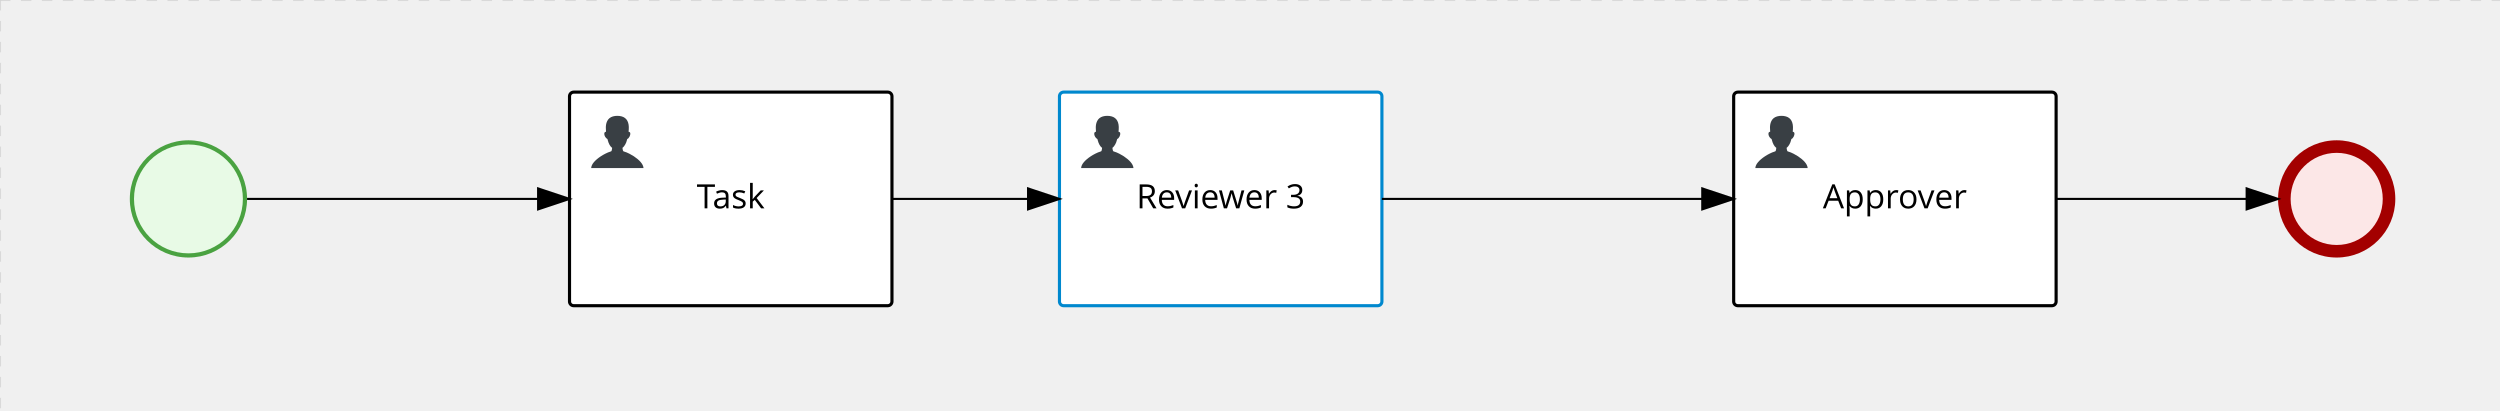
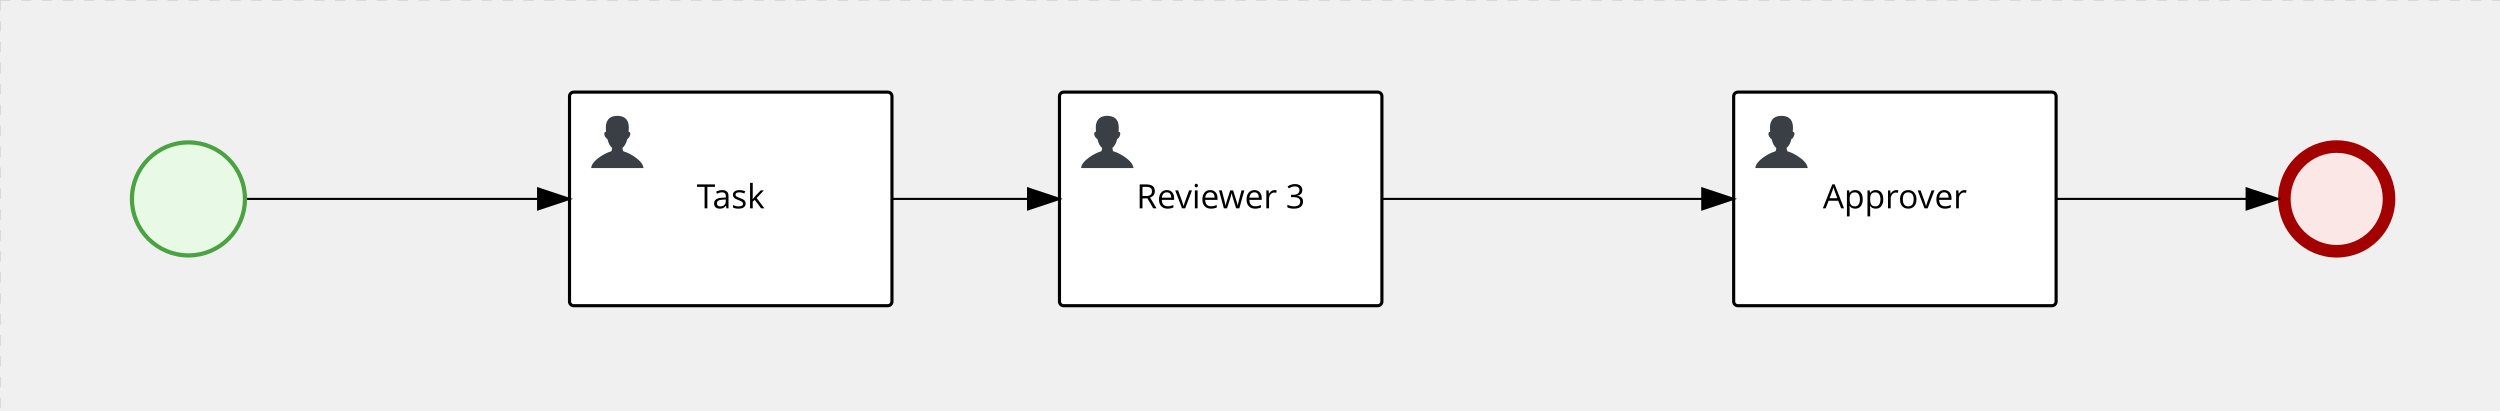
<svg xmlns="http://www.w3.org/2000/svg" version="1.1" width="1194" height="196" viewBox="0 0 1194 196">
  <defs />
  <g transform="matrix(1,0,0,1,0,0)">
    <g>
      <g>
        <g>
          <path fill="none" stroke="#d3d3d3" paint-order="fill stroke markers" d=" M 0 0 L 1200 0" stroke-miterlimit="10" stroke-opacity="0.8" stroke-dasharray="5" />
        </g>
        <g>
          <path fill="none" stroke="#d3d3d3" paint-order="fill stroke markers" d=" M 0 0 L 0 800" stroke-miterlimit="10" stroke-opacity="0.8" stroke-dasharray="5" />
        </g>
      </g>
      <g id="_F685B0C5-60A7-4807-856C-74F1B4629EF8" bpmn2nodeid="_F685B0C5-60A7-4807-856C-74F1B4629EF8" transform="matrix(1,0,0,1,506,44)">
        <g>
          <path fill="none" stroke="none" />
        </g>
        <g transform="matrix(1,0,0,1,0,0)">
          <path fill="#ffffff" stroke="none" id="_F685B0C5-60A7-4807-856C-74F1B4629EF8?shapeType=BACKGROUND" paint-order="stroke fill markers" d=" M 2 0 L 152 0 L 152 0 A 2 2 0 0 1 154 2 L 154 100 L 154 100 A 2 2 0 0 1 152 102 L 2 102 L 2 102 A 2 2 0 0 1 0 100 L 0 2 L 0 2 A 2 2 0 0 1 2 0 Z" />
        </g>
        <g transform="matrix(1,0,0,1,0,0)">
-           <path fill="none" stroke="rgb(0,136,206)" id="_F685B0C5-60A7-4807-856C-74F1B4629EF8?shapeType=BORDER&amp;renderType=STROKE" paint-order="fill stroke markers" d=" M 2 0 L 152 0 L 152 0 A 2 2 0 0 1 154 2 L 154 100 L 154 100 A 2 2 0 0 1 152 102 L 2 102 L 2 102 A 2 2 0 0 1 0 100 L 0 2 L 0 2 A 2 2 0 0 1 2 0 Z" stroke-miterlimit="10" stroke-width="1.5" stroke-dasharray="" />
+           <path fill="none" stroke="#000000" id="_F685B0C5-60A7-4807-856C-74F1B4629EF8?shapeType=BORDER&amp;renderType=STROKE" paint-order="fill stroke markers" d=" M 2 0 L 152 0 L 152 0 A 2 2 0 0 1 154 2 L 154 100 L 154 100 A 2 2 0 0 1 152 102 L 2 102 L 2 102 A 2 2 0 0 1 0 100 L 0 2 L 0 2 A 2 2 0 0 1 2 0 Z" stroke-miterlimit="10" stroke-width="1.5" stroke-dasharray="" />
        </g>
        <g>
          <g transform="matrix(0.06,0,0,0.06,9.4,9.4)">
            <g transform="matrix(1,0,0,1,0,0)">
              <path fill="#393f44" stroke="none" id="_F685B0C5-60A7-4807-856C-74F1B4629EF8_task__GyKt__MjBj" paint-order="stroke fill markers" d=" M 0 0 M 16 445.21 C 16 440.869 18.784 431.129 22.001 424.217 C 35.768 394.64 77.283 359.28 129 333.084 C 144.516 325.224 157.347 319.964 167.807 317.174 C 171.932 316.074 175.729 314.414 176.525 313.363 C 178.894 310.234 180.914 302.908 181.727 294.5 L 182.5 286.5 L 178.507 283.455 C 166.303 274.146 154.284 251.678 148.04 226.5 C 145.611 216.707 145.056 215.462 142.984 215.158 C 141.703 214.97 138.083 212.243 134.939 209.099 C 123.233 197.393 116.891 177.376 121.44 166.49 C 123.002 162.751 128.155 159.01 131.75 159.004 C 134.448 159 134.471 158.603 132.914 138.788 C 130.927 113.496 134.279 92.265 143.132 74.076 C 152.232 55.38 167.569 42.882 189.049 36.66 C 210.203 30.532 237.797 30.532 258.951 36.66 C 300.042 48.563 318.958 83.806 314.955 141 C 314.32 150.075 313.624 157.788 313.409 158.14 C 313.194 158.493 314.575 159.073 316.479 159.43 C 328.929 161.766 330.986 177.018 321.496 196.621 C 316.903 206.109 309.357 214.508 304.817 215.185 C 303.023 215.453 302.293 217.146 299.943 226.5 C 296.659 239.567 294.474 245.305 287.948 257.995 C 282.491 268.606 273.035 281.109 268.108 284.229 L 264.871 286.278 L 265.518 292.889 C 266.345 301.33 268.639 309.871 270.877 312.837 C 272.067 314.415 275.002 315.79 280.063 317.139 C 291.069 320.075 303.617 325.274 321 334.102 C 369.815 358.891 410.848 393.758 425.032 422.5 C 429.07 430.682 432 440.232 432 445.21 L 432 448 L 224 448 L 16 448 L 16 445.21 Z" />
            </g>
          </g>
        </g>
        <g transform="matrix(1,0,0,1,4.04,13.68)">
          <g transform="matrix(0.04,0,0,0.04,63.36,69.12)">
            <g transform="matrix(1,0,0,1,0,0)">
              <path fill="none" stroke="none" />
            </g>
            <g transform="matrix(1,0,0,1,0,0)">
              <path fill="none" stroke="none" />
            </g>
          </g>
        </g>
-         <g transform="matrix(1,0,0,1,36.7375,43.5)">
-           <text fill="#000000" stroke="none" font-family="Open Sans" font-size="12pt" font-style="normal" font-weight="normal" text-decoration="normal" x="40.263" y="12" text-anchor="middle" dominant-baseline="alphabetic">Reviewer 3</text>
+         <g transform="matrix(1,0,0,1,36.73828,43.5)">
+           <text fill="#000000" stroke="none" font-family="Open Sans" font-size="12pt" font-style="normal" font-weight="normal" text-decoration="normal" x="40.262" y="12" text-anchor="middle" dominant-baseline="alphabetic">Reviewer 3</text>
        </g>
      </g>
      <g id="_66BC75C4-6B85-4A32-9FAB-778E9DD32EF2" bpmn2nodeid="_66BC75C4-6B85-4A32-9FAB-778E9DD32EF2" transform="matrix(1,0,0,1,1088,67)">
        <g>
          <path fill="none" stroke="none" />
        </g>
        <g transform="matrix(0.125,0,0,0.125,0,0)">
          <g transform="matrix(1,0,0,1,0,0)">
            <path fill="#fce7e7" stroke="none" id="_66BC75C4-6B85-4A32-9FAB-778E9DD32EF2?shapeType=BACKGROUND" paint-order="stroke fill markers" d=" M 0 0 M 444 224 C 444 263.9 434.2 300.8 414.4 334.5 C 394.7 368.2 368 394.9 334.4 414.5 C 300.8 434.1 263.9 444 224 444 C 184.1 444 147.2 434.2 113.5 414.4 C 79.8 394.7 53.1 368 33.5 334.4 C 13.9 300.8 4 263.9 4 224 C 4 184.1 13.8 147.2 33.6 113.5 C 53.4 79.8 80.1 53.1 113.6 33.5 C 147.1 13.9 184.1 4 224 4 C 263.9 4 300.8 13.8 334.5 33.6 C 368.2 53.4 394.9 80.1 414.5 113.6 C 434.1 147.1 444 184.1 444 224 Z" />
          </g>
          <g>
            <g transform="matrix(1,0,0,1,0,0)">
              <g transform="matrix(1,0,0,1,0,0)">
                <path fill="#a30000" stroke="none" id="_66BC75C4-6B85-4A32-9FAB-778E9DD32EF2?shapeType=BORDER&amp;renderType=FILL" paint-order="stroke fill markers" d=" M 0 0 M 224 0 C 100.3 0 0 100.3 0 224 C 0 347.7 100.3 448 224 448 C 347.7 448 448 347.7 448 224 C 448 100.3 347.7 0 224 0 Z M 0 0 M 224 400 C 126.8 400 48 321.2 48 224 C 48 126.8 126.8 48 224 48 C 321.2 48 400 126.8 400 224 C 400 321.2 321.2 400 224 400 Z" />
              </g>
            </g>
          </g>
        </g>
        <g transform="matrix(1,0,0,1,28,61)" />
      </g>
      <g id="_352CD1A2-4C30-484D-B886-C007CA2D7904" bpmn2nodeid="_352CD1A2-4C30-484D-B886-C007CA2D7904" transform="matrix(1,0,0,1,62,67)">
        <g>
          <path fill="none" stroke="none" />
        </g>
        <g transform="matrix(0.125,0,0,0.125,0,0)">
          <g transform="matrix(1,0,0,1,0,0)">
            <path fill="#e8fae6" stroke="none" id="_352CD1A2-4C30-484D-B886-C007CA2D7904?shapeType=BACKGROUND" paint-order="stroke fill markers" d=" M 0 0 M 444 224 C 444 263.9 434.2 300.8 414.4 334.5 C 394.7 368.2 368 394.9 334.4 414.5 C 300.8 434.1 263.9 444 224 444 C 184.1 444 147.2 434.2 113.5 414.4 C 79.8 394.7 53.1 368 33.5 334.4 C 13.9 300.8 4 263.9 4 224 C 4 184.1 13.8 147.2 33.6 113.5 C 53.4 79.8 80.1 53.1 113.6 33.5 C 147.1 13.9 184.1 4 224 4 C 263.9 4 300.8 13.8 334.5 33.6 C 368.2 53.4 394.9 80.1 414.5 113.6 C 434.1 147.1 444 184.1 444 224 Z" />
          </g>
          <g>
            <g transform="matrix(1,0,0,1,0,0)">
              <g transform="matrix(1,0,0,1,0,0)">
                <path fill="#4aa241" stroke="none" id="_352CD1A2-4C30-484D-B886-C007CA2D7904?shapeType=BORDER&amp;renderType=FILL" paint-order="stroke fill markers" d=" M 0 0 M 224 0 C 100.3 0 0 100.3 0 224 C 0 347.7 100.3 448 224 448 C 347.7 448 448 347.7 448 224 C 448 100.3 347.7 0 224 0 Z M 0 0 M 224 432 C 109.1 432 16 338.9 16 224 C 16 109.1 109.1 16 224 16 C 338.9 16 432 109.1 432 224 C 432 338.9 338.9 432 224 432 Z" />
              </g>
            </g>
          </g>
        </g>
        <g transform="matrix(1,0,0,1,28,61)" />
      </g>
      <g id="_184F20C8-EE17-4360-95A9-C34F6B9E4EF2" bpmn2nodeid="_184F20C8-EE17-4360-95A9-C34F6B9E4EF2" transform="matrix(1,0,0,1,828,44)">
        <g>
          <path fill="none" stroke="none" />
        </g>
        <g transform="matrix(1,0,0,1,0,0)">
          <path fill="#ffffff" stroke="none" id="_184F20C8-EE17-4360-95A9-C34F6B9E4EF2?shapeType=BACKGROUND" paint-order="stroke fill markers" d=" M 2 0 L 152 0 L 152 0 A 2 2 0 0 1 154 2 L 154 100 L 154 100 A 2 2 0 0 1 152 102 L 2 102 L 2 102 A 2 2 0 0 1 0 100 L 0 2 L 0 2 A 2 2 0 0 1 2 0 Z" />
        </g>
        <g transform="matrix(1,0,0,1,0,0)">
          <path fill="none" stroke="#000000" id="_184F20C8-EE17-4360-95A9-C34F6B9E4EF2?shapeType=BORDER&amp;renderType=STROKE" paint-order="fill stroke markers" d=" M 2 0 L 152 0 L 152 0 A 2 2 0 0 1 154 2 L 154 100 L 154 100 A 2 2 0 0 1 152 102 L 2 102 L 2 102 A 2 2 0 0 1 0 100 L 0 2 L 0 2 A 2 2 0 0 1 2 0 Z" stroke-miterlimit="10" stroke-width="1.5" stroke-dasharray="" />
        </g>
        <g>
          <g transform="matrix(0.06,0,0,0.06,9.4,9.4)">
            <g transform="matrix(1,0,0,1,0,0)">
              <path fill="#393f44" stroke="none" id="_184F20C8-EE17-4360-95A9-C34F6B9E4EF2_task__GyKt__MjBj" paint-order="stroke fill markers" d=" M 0 0 M 16 445.21 C 16 440.869 18.784 431.129 22.001 424.217 C 35.768 394.64 77.283 359.28 129 333.084 C 144.516 325.224 157.347 319.964 167.807 317.174 C 171.932 316.074 175.729 314.414 176.525 313.363 C 178.894 310.234 180.914 302.908 181.727 294.5 L 182.5 286.5 L 178.507 283.455 C 166.303 274.146 154.284 251.678 148.04 226.5 C 145.611 216.707 145.056 215.462 142.984 215.158 C 141.703 214.97 138.083 212.243 134.939 209.099 C 123.233 197.393 116.891 177.376 121.44 166.49 C 123.002 162.751 128.155 159.01 131.75 159.004 C 134.448 159 134.471 158.603 132.914 138.788 C 130.927 113.496 134.279 92.265 143.132 74.076 C 152.232 55.38 167.569 42.882 189.049 36.66 C 210.203 30.532 237.797 30.532 258.951 36.66 C 300.042 48.563 318.958 83.806 314.955 141 C 314.32 150.075 313.624 157.788 313.409 158.14 C 313.194 158.493 314.575 159.073 316.479 159.43 C 328.929 161.766 330.986 177.018 321.496 196.621 C 316.903 206.109 309.357 214.508 304.817 215.185 C 303.023 215.453 302.293 217.146 299.943 226.5 C 296.659 239.567 294.474 245.305 287.948 257.995 C 282.491 268.606 273.035 281.109 268.108 284.229 L 264.871 286.278 L 265.518 292.889 C 266.345 301.33 268.639 309.871 270.877 312.837 C 272.067 314.415 275.002 315.79 280.063 317.139 C 291.069 320.075 303.617 325.274 321 334.102 C 369.815 358.891 410.848 393.758 425.032 422.5 C 429.07 430.682 432 440.232 432 445.21 L 432 448 L 224 448 L 16 448 L 16 445.21 Z" />
            </g>
          </g>
        </g>
        <g transform="matrix(1,0,0,1,4.04,13.68)">
          <g transform="matrix(0.04,0,0,0.04,63.36,69.12)">
            <g transform="matrix(1,0,0,1,0,0)">
              <path fill="none" stroke="none" />
            </g>
            <g transform="matrix(1,0,0,1,0,0)">
              <path fill="none" stroke="none" />
            </g>
          </g>
        </g>
-         <g transform="matrix(1,0,0,1,42.6,43.5)">
-           <text fill="#000000" stroke="none" font-family="Open Sans" font-size="12pt" font-style="normal" font-weight="normal" text-decoration="normal" x="34.4" y="12" text-anchor="middle" dominant-baseline="alphabetic">Approver</text>
+         <g transform="matrix(1,0,0,1,42.59375,43.5)">
+           <text fill="#000000" stroke="none" font-family="Open Sans" font-size="12pt" font-style="normal" font-weight="normal" text-decoration="normal" x="34.406" y="12" text-anchor="middle" dominant-baseline="alphabetic">Approver</text>
        </g>
      </g>
      <g id="_5BC7CFF6-8D3E-4FE2-A9D3-DB84D42F3527" bpmn2nodeid="_5BC7CFF6-8D3E-4FE2-A9D3-DB84D42F3527" transform="matrix(1,0,0,1,272,44)">
        <g>
          <path fill="none" stroke="none" />
        </g>
        <g transform="matrix(1,0,0,1,0,0)">
          <path fill="#ffffff" stroke="none" id="_5BC7CFF6-8D3E-4FE2-A9D3-DB84D42F3527?shapeType=BACKGROUND" paint-order="stroke fill markers" d=" M 2 0 L 152 0 L 152 0 A 2 2 0 0 1 154 2 L 154 100 L 154 100 A 2 2 0 0 1 152 102 L 2 102 L 2 102 A 2 2 0 0 1 0 100 L 0 2 L 0 2 A 2 2 0 0 1 2 0 Z" />
        </g>
        <g transform="matrix(1,0,0,1,0,0)">
-           <path fill="none" stroke="rgb(0,0,0)" id="_5BC7CFF6-8D3E-4FE2-A9D3-DB84D42F3527?shapeType=BORDER&amp;renderType=STROKE" paint-order="fill stroke markers" d=" M 2 0 L 152 0 L 152 0 A 2 2 0 0 1 154 2 L 154 100 L 154 100 A 2 2 0 0 1 152 102 L 2 102 L 2 102 A 2 2 0 0 1 0 100 L 0 2 L 0 2 A 2 2 0 0 1 2 0 Z" stroke-miterlimit="10" stroke-width="1.5" stroke-dasharray="" />
+           <path fill="none" stroke="#000000" id="_5BC7CFF6-8D3E-4FE2-A9D3-DB84D42F3527?shapeType=BORDER&amp;renderType=STROKE" paint-order="fill stroke markers" d=" M 2 0 L 152 0 L 152 0 A 2 2 0 0 1 154 2 L 154 100 L 154 100 A 2 2 0 0 1 152 102 L 2 102 L 2 102 A 2 2 0 0 1 0 100 L 0 2 L 0 2 A 2 2 0 0 1 2 0 Z" stroke-miterlimit="10" stroke-width="1.5" stroke-dasharray="" />
        </g>
        <g>
          <g transform="matrix(0.06,0,0,0.06,9.4,9.4)">
            <g transform="matrix(1,0,0,1,0,0)">
              <path fill="#393f44" stroke="none" id="_5BC7CFF6-8D3E-4FE2-A9D3-DB84D42F3527_task__GyKt__MjBj" paint-order="stroke fill markers" d=" M 0 0 M 16 445.21 C 16 440.869 18.784 431.129 22.001 424.217 C 35.768 394.64 77.283 359.28 129 333.084 C 144.516 325.224 157.347 319.964 167.807 317.174 C 171.932 316.074 175.729 314.414 176.525 313.363 C 178.894 310.234 180.914 302.908 181.727 294.5 L 182.5 286.5 L 178.507 283.455 C 166.303 274.146 154.284 251.678 148.04 226.5 C 145.611 216.707 145.056 215.462 142.984 215.158 C 141.703 214.97 138.083 212.243 134.939 209.099 C 123.233 197.393 116.891 177.376 121.44 166.49 C 123.002 162.751 128.155 159.01 131.75 159.004 C 134.448 159 134.471 158.603 132.914 138.788 C 130.927 113.496 134.279 92.265 143.132 74.076 C 152.232 55.38 167.569 42.882 189.049 36.66 C 210.203 30.532 237.797 30.532 258.951 36.66 C 300.042 48.563 318.958 83.806 314.955 141 C 314.32 150.075 313.624 157.788 313.409 158.14 C 313.194 158.493 314.575 159.073 316.479 159.43 C 328.929 161.766 330.986 177.018 321.496 196.621 C 316.903 206.109 309.357 214.508 304.817 215.185 C 303.023 215.453 302.293 217.146 299.943 226.5 C 296.659 239.567 294.474 245.305 287.948 257.995 C 282.491 268.606 273.035 281.109 268.108 284.229 L 264.871 286.278 L 265.518 292.889 C 266.345 301.33 268.639 309.871 270.877 312.837 C 272.067 314.415 275.002 315.79 280.063 317.139 C 291.069 320.075 303.617 325.274 321 334.102 C 369.815 358.891 410.848 393.758 425.032 422.5 C 429.07 430.682 432 440.232 432 445.21 L 432 448 L 224 448 L 16 448 L 16 445.21 Z" />
            </g>
          </g>
        </g>
        <g transform="matrix(1,0,0,1,4.04,13.68)">
          <g transform="matrix(0.04,0,0,0.04,63.36,69.12)">
            <g transform="matrix(1,0,0,1,0,0)">
              <path fill="none" stroke="none" />
            </g>
            <g transform="matrix(1,0,0,1,0,0)">
              <path fill="none" stroke="none" />
            </g>
          </g>
        </g>
        <g transform="matrix(1,0,0,1,60.75,43.5)">
          <text fill="#000000" stroke="none" font-family="Open Sans" font-size="12pt" font-style="normal" font-weight="normal" text-decoration="normal" x="16.25" y="12" text-anchor="middle" dominant-baseline="alphabetic">Task</text>
        </g>
      </g>
      <g id="_81A8E3C1-C033-443D-9FBA-1AAE5BE46925" bpmn2nodeid="_81A8E3C1-C033-443D-9FBA-1AAE5BE46925">
        <g>
          <path fill="none" stroke="#000000" paint-order="fill stroke markers" d=" M 118 95 L 257 95" stroke-miterlimit="10" stroke-dasharray="" />
        </g>
        <g transform="matrix(1,0,0,1,118,95)" />
        <g transform="matrix(6.123233995736766e-17,1,-1,6.123233995736766e-17,272,90)">
          <path fill="#000000" stroke="#000000" paint-order="fill stroke markers" d=" M 10 15 L 0 15 L 5 0 Z" stroke-miterlimit="10" stroke-dasharray="" />
        </g>
        <g transform="matrix(1,0,0,1,118,85)" />
      </g>
      <g id="_14A0F960-CEBA-4B8B-99BB-BCFDA8B1322C" bpmn2nodeid="_14A0F960-CEBA-4B8B-99BB-BCFDA8B1322C">
        <g>
          <path fill="none" stroke="#000000" paint-order="fill stroke markers" d=" M 426 95 L 491 95" stroke-miterlimit="10" stroke-dasharray="" />
        </g>
        <g transform="matrix(1,0,0,1,426,95)" />
        <g transform="matrix(6.123233995736766e-17,1,-1,6.123233995736766e-17,506,90)">
          <path fill="#000000" stroke="#000000" paint-order="fill stroke markers" d=" M 10 15 L 0 15 L 5 0 Z" stroke-miterlimit="10" stroke-dasharray="" />
        </g>
        <g transform="matrix(1,0,0,1,426,85)" />
      </g>
      <g id="_6DBABE7F-C381-4262-89C0-7ABEF797E41D" bpmn2nodeid="_6DBABE7F-C381-4262-89C0-7ABEF797E41D">
        <g>
          <path fill="none" stroke="#000000" paint-order="fill stroke markers" d=" M 660 95 L 813 95" stroke-miterlimit="10" stroke-dasharray="" />
        </g>
        <g transform="matrix(1,0,0,1,660,95)" />
        <g transform="matrix(6.123233995736766e-17,1,-1,6.123233995736766e-17,828,90)">
          <path fill="#000000" stroke="#000000" paint-order="fill stroke markers" d=" M 10 15 L 0 15 L 5 0 Z" stroke-miterlimit="10" stroke-dasharray="" />
        </g>
        <g transform="matrix(1,0,0,1,660,85)" />
      </g>
      <g id="_5CCB6411-300B-4671-A293-531AF5108D9E" bpmn2nodeid="_5CCB6411-300B-4671-A293-531AF5108D9E">
        <g>
          <path fill="none" stroke="#000000" paint-order="fill stroke markers" d=" M 982 95 L 1073 95" stroke-miterlimit="10" stroke-dasharray="" />
        </g>
        <g transform="matrix(1,0,0,1,982,95)" />
        <g transform="matrix(6.123233995736766e-17,1,-1,6.123233995736766e-17,1088,90)">
          <path fill="#000000" stroke="#000000" paint-order="fill stroke markers" d=" M 10 15 L 0 15 L 5 0 Z" stroke-miterlimit="10" stroke-dasharray="" />
        </g>
        <g transform="matrix(1,0,0,1,982,85)" />
      </g>
+       <g transform="matrix(1,0,0,1,506,44)" />
      <g transform="matrix(1,0,0,1,1088,67)" />
      <g transform="matrix(1,0,0,1,62,67)" />
      <g transform="matrix(1,0,0,1,828,44)" />
      <g transform="matrix(1,0,0,1,272,44)" />
-       <g transform="matrix(1,0,0,1,506,44)" />
    </g>
  </g>
</svg>
